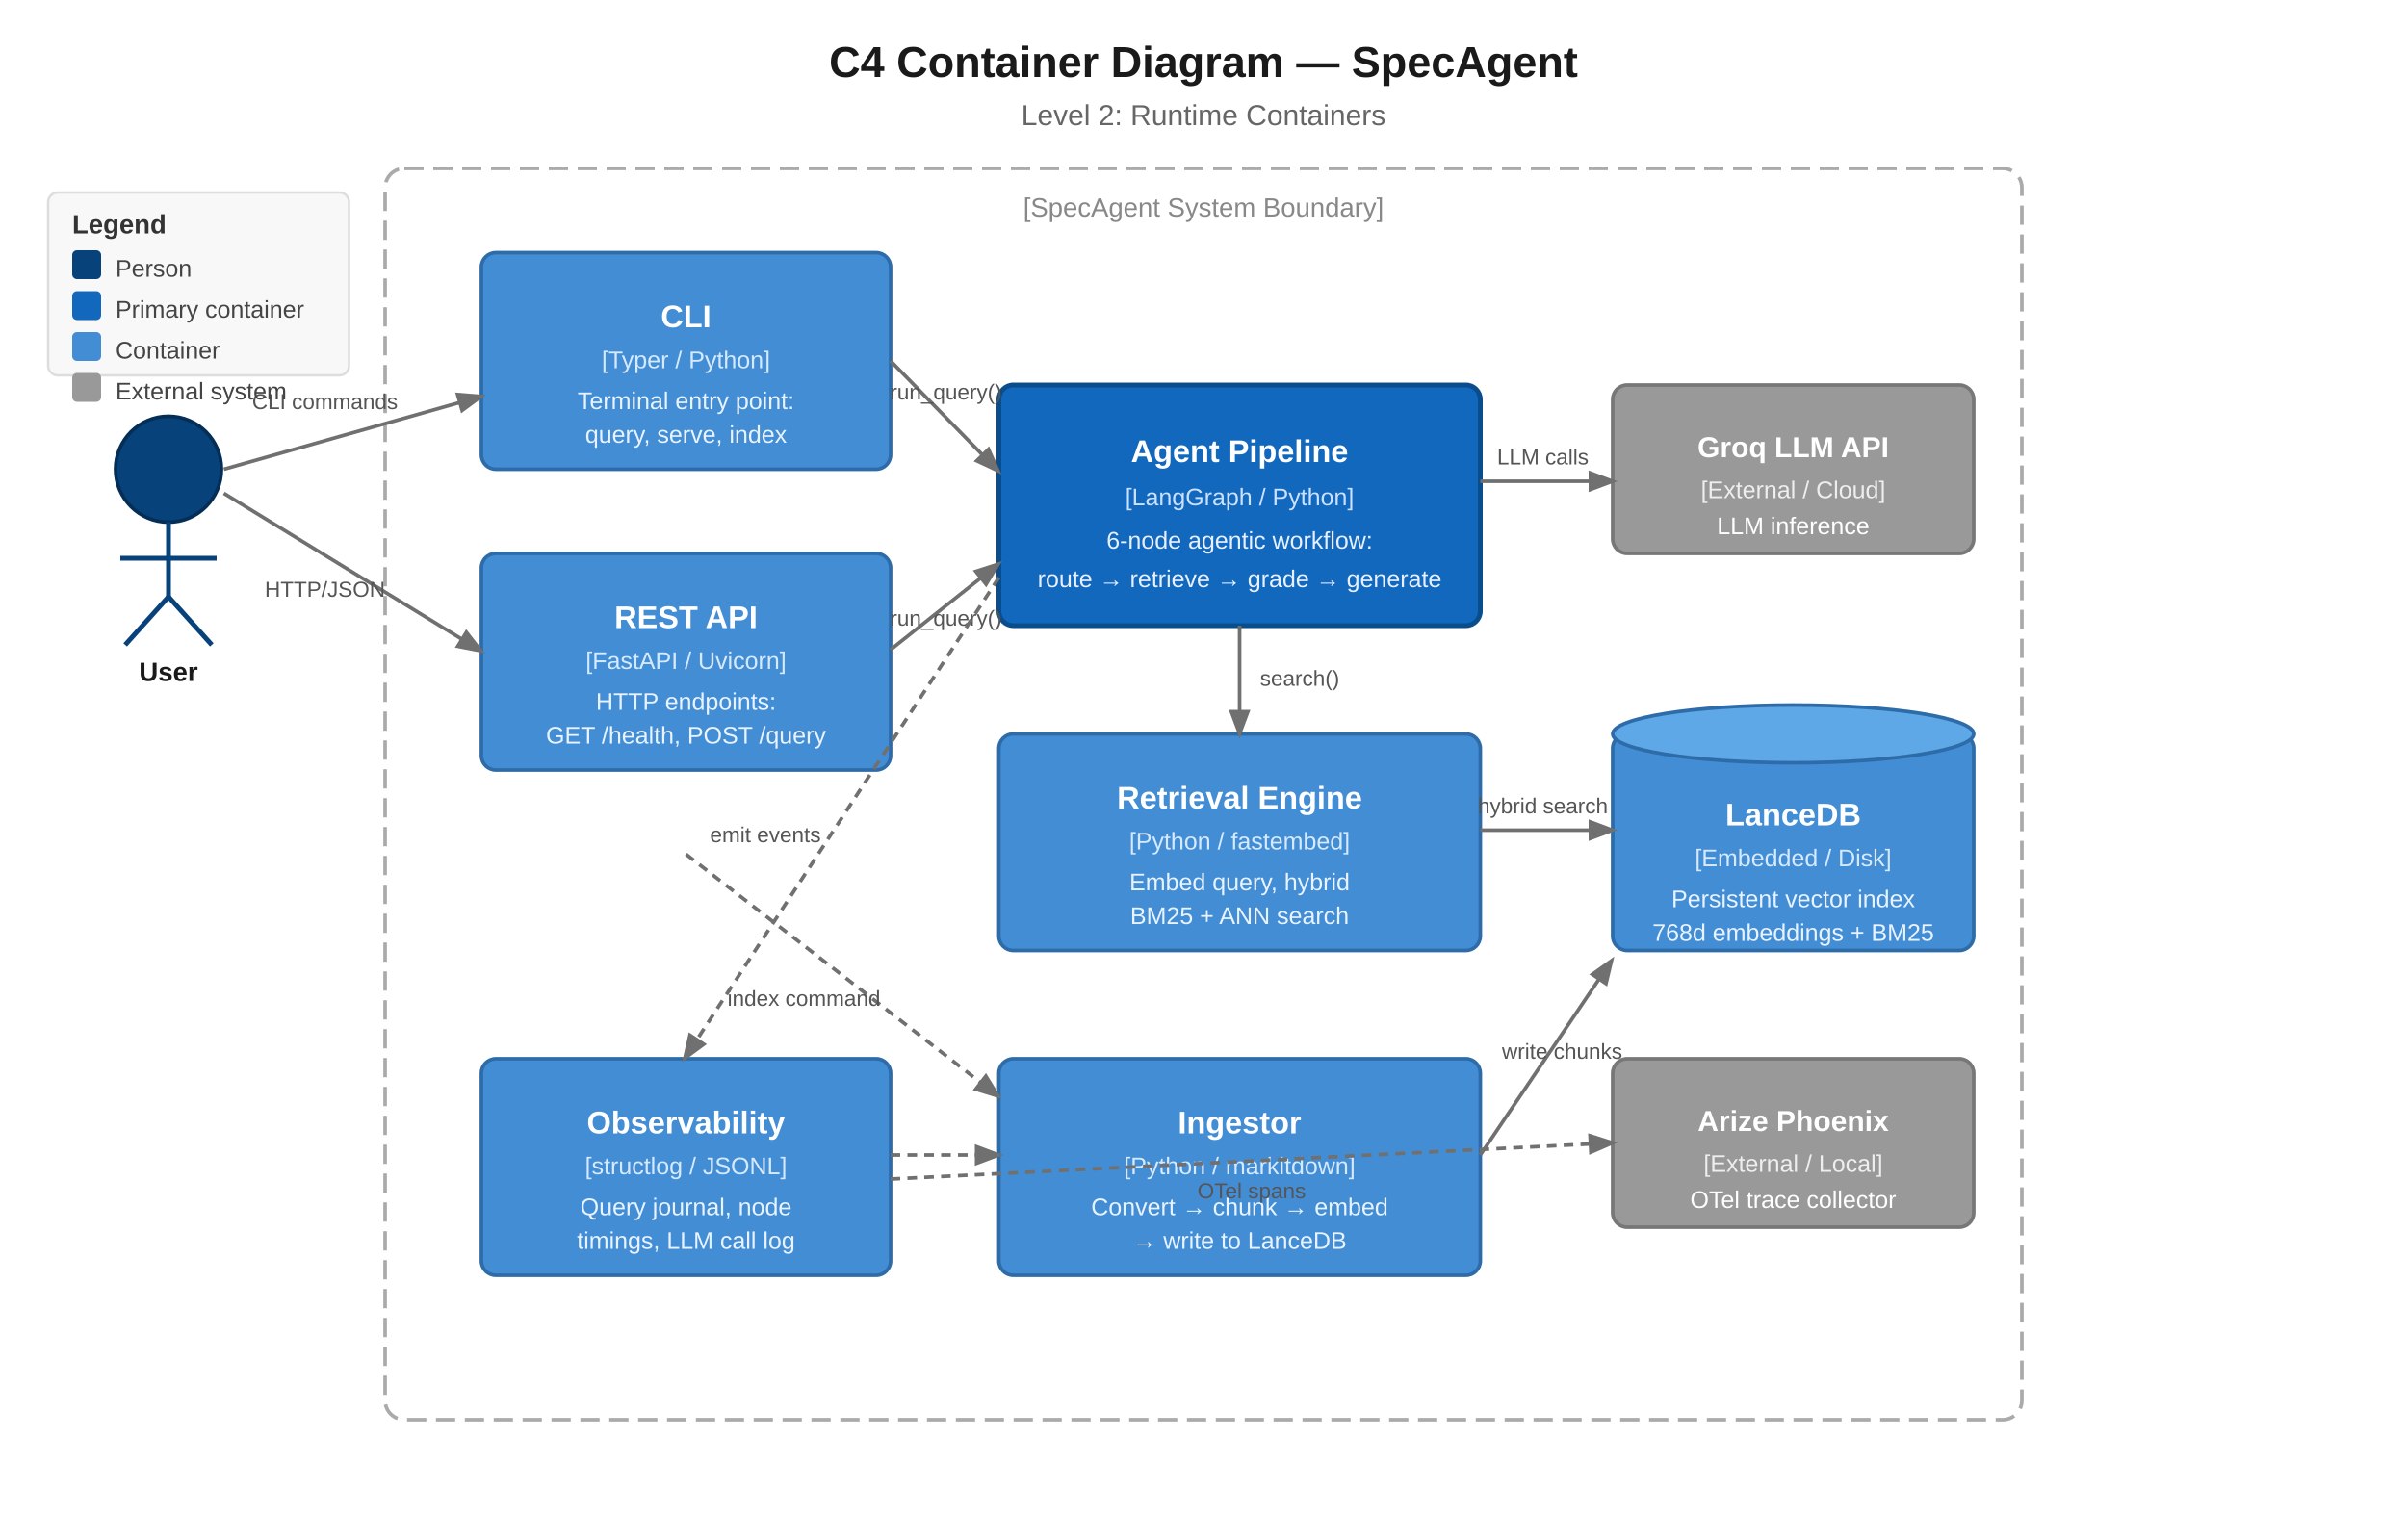
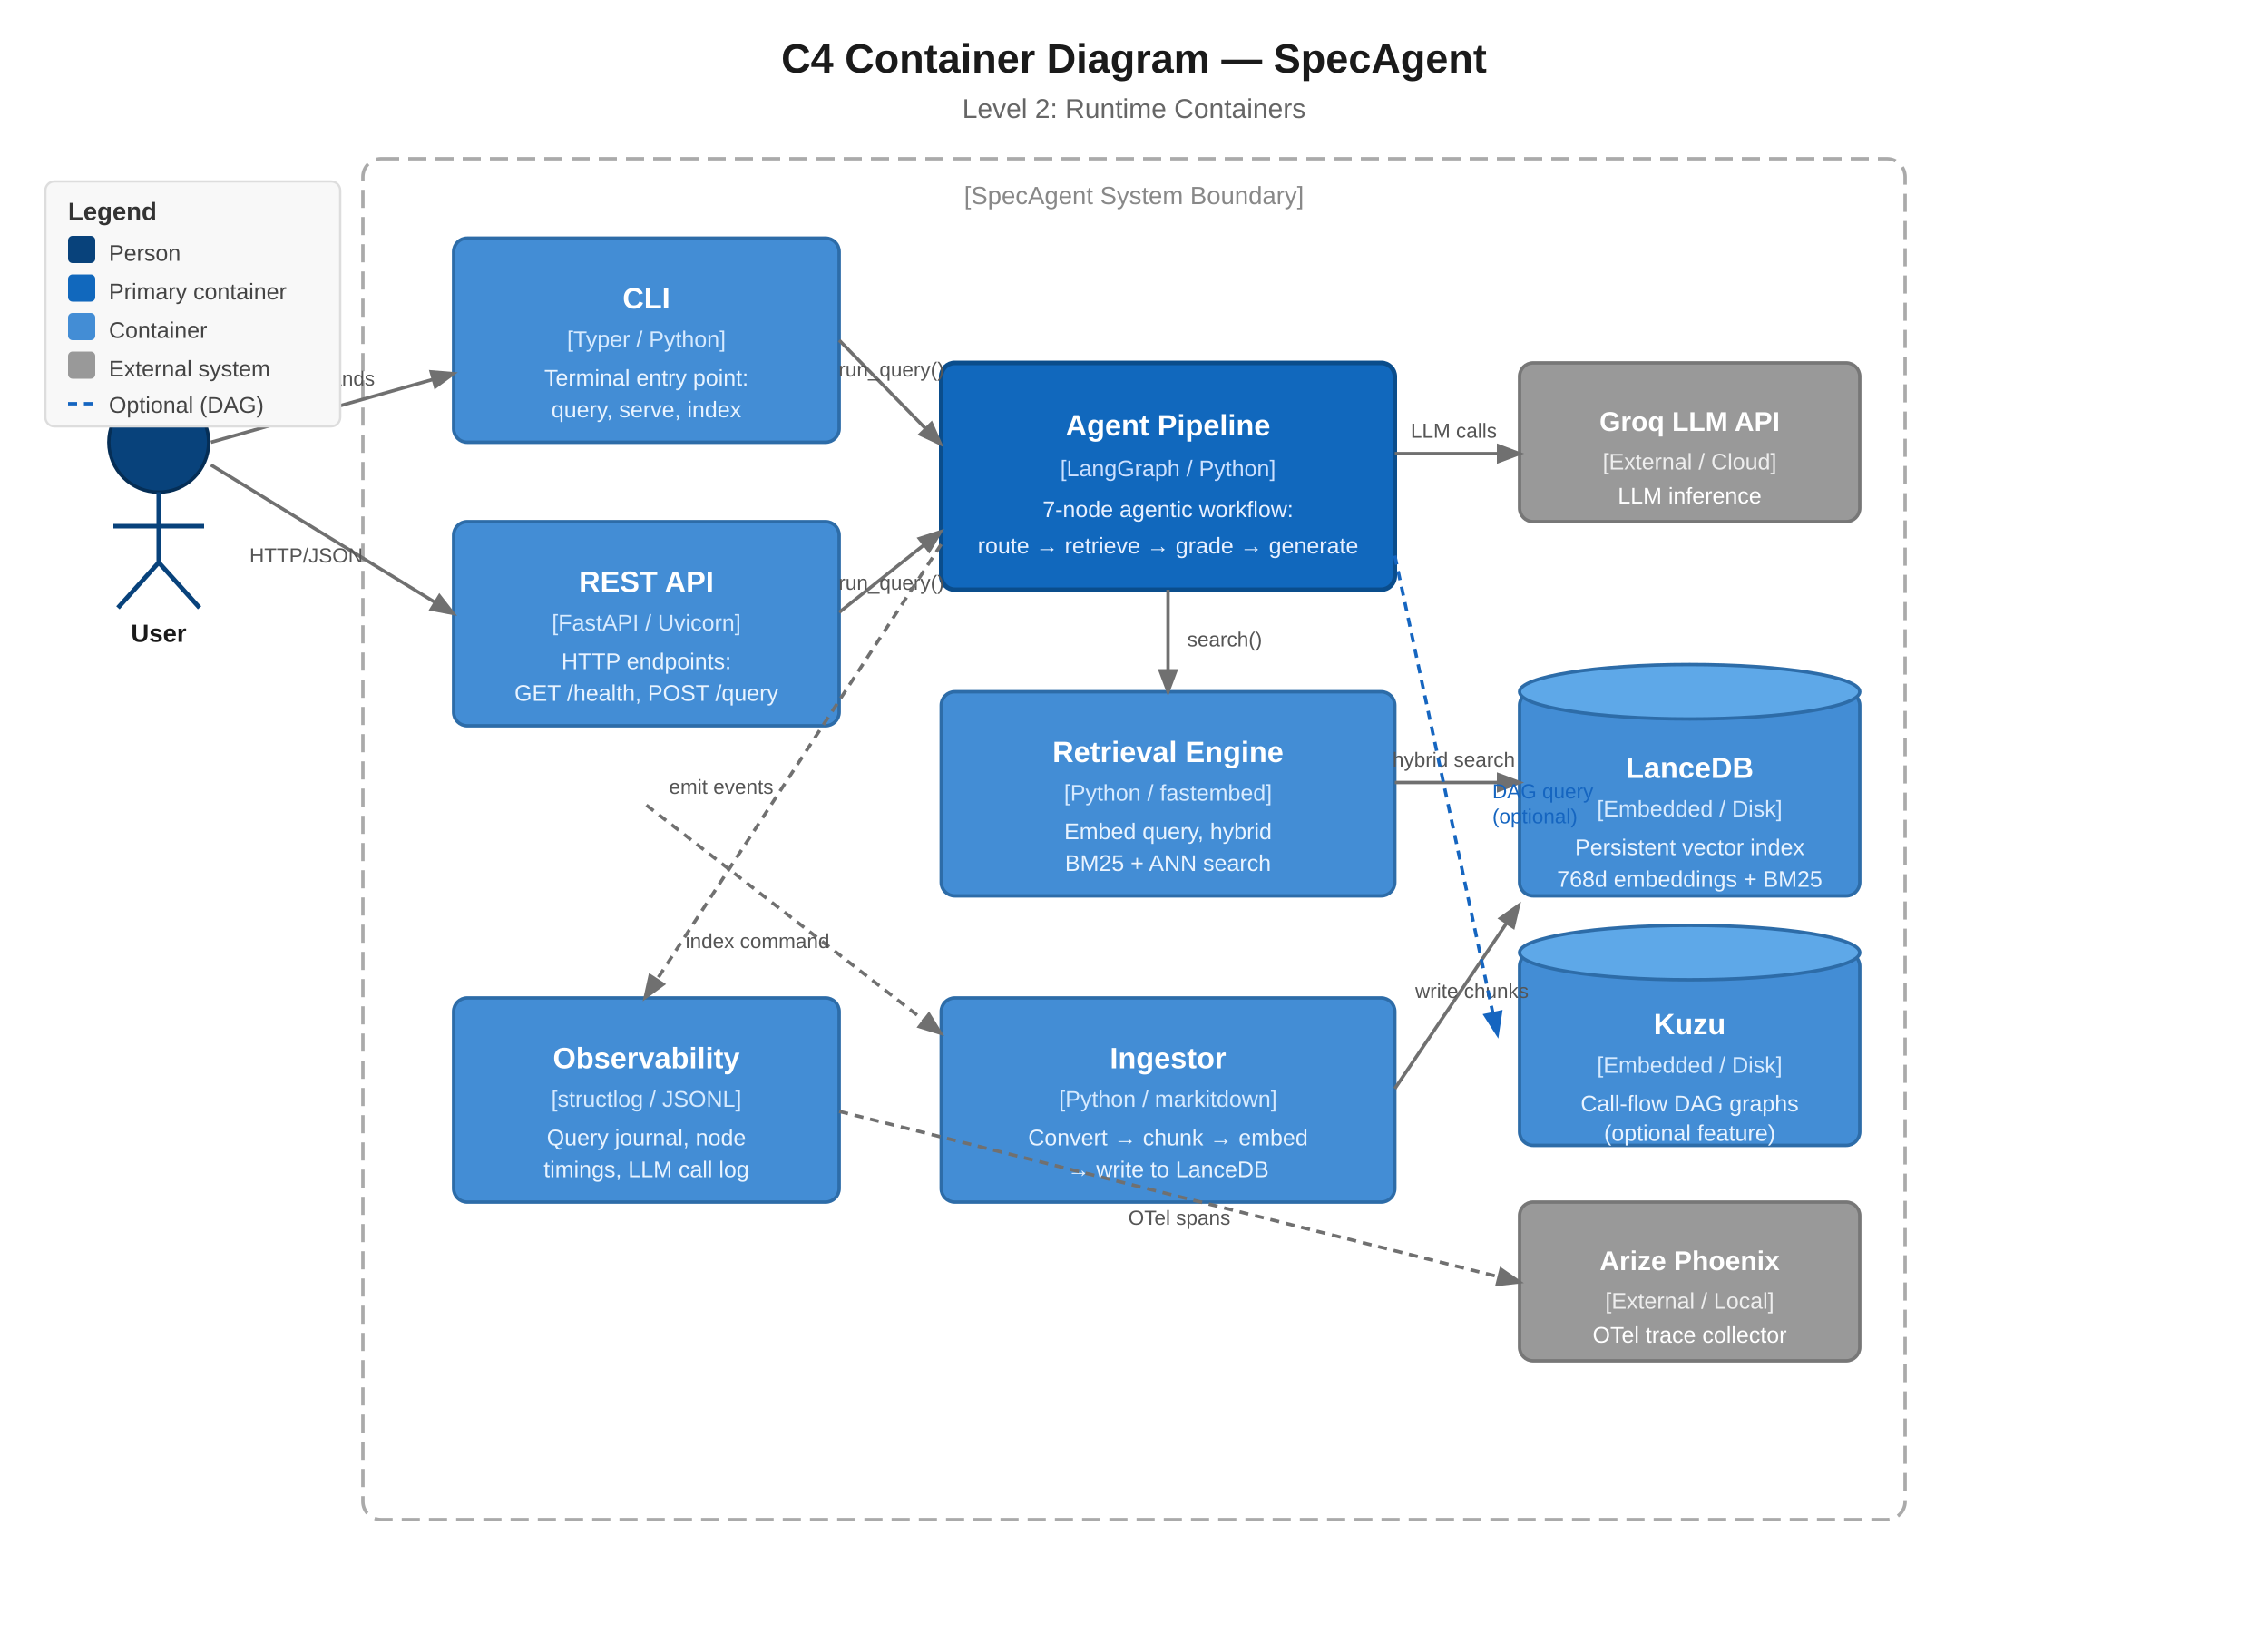
- <svg xmlns="http://www.w3.org/2000/svg" viewBox="0 0 1000 640" width="1000" height="640" font-family="Arial, sans-serif">
-   <rect width="1000" height="640" fill="#ffffff" />
+ <svg xmlns="http://www.w3.org/2000/svg" viewBox="0 0 1000 720" width="1000" height="720" font-family="Arial, sans-serif">
+   <rect width="1000" height="720" fill="#ffffff" />
  <text x="500" y="32" text-anchor="middle" font-size="18" font-weight="bold" fill="#1a1a1a">C4 Container Diagram — SpecAgent</text>
  <text x="500" y="52" text-anchor="middle" font-size="12" fill="#666666">Level 2: Runtime Containers</text>
-   <rect x="160" y="70" width="680" height="520" rx="8" fill="none" stroke="#aaaaaa" stroke-width="1.5" stroke-dasharray="8,4" />
+   <rect x="160" y="70" width="680" height="600" rx="8" fill="none" stroke="#aaaaaa" stroke-width="1.5" stroke-dasharray="8,4" />
  <text x="500" y="90" text-anchor="middle" font-size="11" fill="#888888">[SpecAgent System Boundary]</text>
  <defs>
    <marker id="arr" markerWidth="8" markerHeight="8" refX="6" refY="3" orient="auto">
      <path d="M0,0 L0,6 L8,3 z" fill="#707070" />
+     </marker>
+     <marker id="arr-blue" markerWidth="8" markerHeight="8" refX="6" refY="3" orient="auto">
+       <path d="M0,0 L0,6 L8,3 z" fill="#1565C0" />
    </marker>
  </defs>
  <rect x="200" y="105" width="170" height="90" rx="6" fill="#438DD5" stroke="#2d6ca8" stroke-width="1.5" />
  <text x="285" y="136" text-anchor="middle" font-size="13" font-weight="bold" fill="#ffffff">CLI</text>
  <text x="285" y="153" text-anchor="middle" font-size="10" fill="#d6eaff">[Typer / Python]</text>
  <text x="285" y="170" text-anchor="middle" font-size="10" fill="#e8f3ff">Terminal entry point:</text>
  <text x="285" y="184" text-anchor="middle" font-size="10" fill="#e8f3ff">query, serve, index</text>
  <rect x="200" y="230" width="170" height="90" rx="6" fill="#438DD5" stroke="#2d6ca8" stroke-width="1.5" />
  <text x="285" y="261" text-anchor="middle" font-size="13" font-weight="bold" fill="#ffffff">REST API</text>
  <text x="285" y="278" text-anchor="middle" font-size="10" fill="#d6eaff">[FastAPI / Uvicorn]</text>
  <text x="285" y="295" text-anchor="middle" font-size="10" fill="#e8f3ff">HTTP endpoints:</text>
  <text x="285" y="309" text-anchor="middle" font-size="10" fill="#e8f3ff">GET /health, POST /query</text>
  <rect x="415" y="160" width="200" height="100" rx="6" fill="#1168BD" stroke="#0a4d8c" stroke-width="2" />
  <text x="515" y="192" text-anchor="middle" font-size="13" font-weight="bold" fill="#ffffff">Agent Pipeline</text>
  <text x="515" y="210" text-anchor="middle" font-size="10" fill="#cce0ff">[LangGraph / Python]</text>
-   <text x="515" y="228" text-anchor="middle" font-size="10" fill="#e8f0ff">6-node agentic workflow:</text>
+   <text x="515" y="228" text-anchor="middle" font-size="10" fill="#e8f0ff">7-node agentic workflow:</text>
  <text x="515" y="244" text-anchor="middle" font-size="10" fill="#e8f0ff">route → retrieve → grade → generate</text>
  <rect x="415" y="305" width="200" height="90" rx="6" fill="#438DD5" stroke="#2d6ca8" stroke-width="1.5" />
  <text x="515" y="336" text-anchor="middle" font-size="13" font-weight="bold" fill="#ffffff">Retrieval Engine</text>
  <text x="515" y="353" text-anchor="middle" font-size="10" fill="#d6eaff">[Python / fastembed]</text>
  <text x="515" y="370" text-anchor="middle" font-size="10" fill="#e8f3ff">Embed query, hybrid</text>
  <text x="515" y="384" text-anchor="middle" font-size="10" fill="#e8f3ff">BM25 + ANN search</text>
  <rect x="415" y="440" width="200" height="90" rx="6" fill="#438DD5" stroke="#2d6ca8" stroke-width="1.5" />
  <text x="515" y="471" text-anchor="middle" font-size="13" font-weight="bold" fill="#ffffff">Ingestor</text>
  <text x="515" y="488" text-anchor="middle" font-size="10" fill="#d6eaff">[Python / markitdown]</text>
  <text x="515" y="505" text-anchor="middle" font-size="10" fill="#e8f3ff">Convert → chunk → embed</text>
  <text x="515" y="519" text-anchor="middle" font-size="10" fill="#e8f3ff">→ write to LanceDB</text>
  <rect x="670" y="305" width="150" height="90" rx="6" fill="#438DD5" stroke="#2d6ca8" stroke-width="1.5" />
  <ellipse cx="745" cy="305" rx="75" ry="12" fill="#5ea8e8" stroke="#2d6ca8" stroke-width="1.5" />
  <text x="745" y="343" text-anchor="middle" font-size="13" font-weight="bold" fill="#ffffff">LanceDB</text>
  <text x="745" y="360" text-anchor="middle" font-size="10" fill="#d6eaff">[Embedded / Disk]</text>
  <text x="745" y="377" text-anchor="middle" font-size="10" fill="#e8f3ff">Persistent vector index</text>
  <text x="745" y="391" text-anchor="middle" font-size="10" fill="#e8f3ff">768d embeddings + BM25</text>
+   <rect x="670" y="420" width="150" height="85" rx="6" fill="#438DD5" stroke="#2d6ca8" stroke-width="1.5" />
+   <ellipse cx="745" cy="420" rx="75" ry="12" fill="#5ea8e8" stroke="#2d6ca8" stroke-width="1.5" />
+   <text x="745" y="456" text-anchor="middle" font-size="13" font-weight="bold" fill="#ffffff">Kuzu</text>
+   <text x="745" y="473" text-anchor="middle" font-size="10" fill="#d6eaff">[Embedded / Disk]</text>
+   <text x="745" y="490" text-anchor="middle" font-size="10" fill="#e8f3ff">Call-flow DAG graphs</text>
+   <text x="745" y="503" text-anchor="middle" font-size="10" fill="#e8f3ff">(optional feature)</text>
  <rect x="200" y="440" width="170" height="90" rx="6" fill="#438DD5" stroke="#2d6ca8" stroke-width="1.5" />
  <text x="285" y="471" text-anchor="middle" font-size="13" font-weight="bold" fill="#ffffff">Observability</text>
  <text x="285" y="488" text-anchor="middle" font-size="10" fill="#d6eaff">[structlog / JSONL]</text>
  <text x="285" y="505" text-anchor="middle" font-size="10" fill="#e8f3ff">Query journal, node</text>
  <text x="285" y="519" text-anchor="middle" font-size="10" fill="#e8f3ff">timings, LLM call log</text>
  <ellipse cx="70" cy="195" rx="22" ry="22" fill="#08427B" stroke="#052e56" stroke-width="1.5" />
  <line x1="70" y1="217" x2="70" y2="248" stroke="#08427B" stroke-width="2" />
  <line x1="50" y1="232" x2="90" y2="232" stroke="#08427B" stroke-width="2" />
  <line x1="70" y1="248" x2="52" y2="268" stroke="#08427B" stroke-width="2" />
  <line x1="70" y1="248" x2="88" y2="268" stroke="#08427B" stroke-width="2" />
  <text x="70" y="283" text-anchor="middle" font-size="11" font-weight="bold" fill="#1a1a1a">User</text>
  <rect x="670" y="160" width="150" height="70" rx="6" fill="#999999" stroke="#777777" stroke-width="1.5" />
  <text x="745" y="190" text-anchor="middle" font-size="12" font-weight="bold" fill="#ffffff">Groq LLM API</text>
  <text x="745" y="207" text-anchor="middle" font-size="10" fill="#eeeeee">[External / Cloud]</text>
  <text x="745" y="222" text-anchor="middle" font-size="10" fill="#ffffff">LLM inference</text>
-   <rect x="670" y="440" width="150" height="70" rx="6" fill="#999999" stroke="#777777" stroke-width="1.5" />
-   <text x="745" y="470" text-anchor="middle" font-size="12" font-weight="bold" fill="#ffffff">Arize Phoenix</text>
-   <text x="745" y="487" text-anchor="middle" font-size="10" fill="#eeeeee">[External / Local]</text>
-   <text x="745" y="502" text-anchor="middle" font-size="10" fill="#ffffff">OTel trace collector</text>
+   <rect x="670" y="530" width="150" height="70" rx="6" fill="#999999" stroke="#777777" stroke-width="1.5" />
+   <text x="745" y="560" text-anchor="middle" font-size="12" font-weight="bold" fill="#ffffff">Arize Phoenix</text>
+   <text x="745" y="577" text-anchor="middle" font-size="10" fill="#eeeeee">[External / Local]</text>
+   <text x="745" y="592" text-anchor="middle" font-size="10" fill="#ffffff">OTel trace collector</text>
  <line x1="93" y1="195" x2="199" y2="165" stroke="#707070" stroke-width="1.5" marker-end="url(#arr)" />
  <text x="135" y="170" text-anchor="middle" font-size="9" fill="#555555">CLI commands</text>
  <line x1="93" y1="205" x2="199" y2="270" stroke="#707070" stroke-width="1.5" marker-end="url(#arr)" />
  <text x="135" y="248" text-anchor="middle" font-size="9" fill="#555555">HTTP/JSON</text>
  <line x1="370" y1="150" x2="414" y2="195" stroke="#707070" stroke-width="1.5" marker-end="url(#arr)" />
  <text x="393" y="166" text-anchor="middle" font-size="9" fill="#555555">run_query()</text>
  <line x1="370" y1="270" x2="414" y2="235" stroke="#707070" stroke-width="1.5" marker-end="url(#arr)" />
  <text x="393" y="260" text-anchor="middle" font-size="9" fill="#555555">run_query()</text>
  <line x1="515" y1="260" x2="515" y2="304" stroke="#707070" stroke-width="1.5" marker-end="url(#arr)" />
  <text x="540" y="285" text-anchor="middle" font-size="9" fill="#555555">search()</text>
  <line x1="615" y1="200" x2="669" y2="200" stroke="#707070" stroke-width="1.5" marker-end="url(#arr)" />
  <text x="641" y="193" text-anchor="middle" font-size="9" fill="#555555">LLM calls</text>
  <line x1="615" y1="345" x2="669" y2="345" stroke="#707070" stroke-width="1.5" marker-end="url(#arr)" />
  <text x="641" y="338" text-anchor="middle" font-size="9" fill="#555555">hybrid search</text>
  <line x1="615" y1="480" x2="669" y2="400" stroke="#707070" stroke-width="1.5" marker-end="url(#arr)" />
  <text x="649" y="440" text-anchor="middle" font-size="9" fill="#555555">write chunks</text>
+   <line x1="615" y1="245" x2="660" y2="455" stroke="#1565C0" stroke-width="1.5" stroke-dasharray="4,3" marker-end="url(#arr-blue)" />
+   <text x="658" y="352" text-anchor="start" font-size="9" fill="#1565C0">DAG query</text>
+   <text x="658" y="363" text-anchor="start" font-size="9" fill="#1565C0">(optional)</text>
  <line x1="285" y1="355" x2="414" y2="455" stroke="#707070" stroke-width="1.5" stroke-dasharray="4,3" marker-end="url(#arr)" />
  <text x="334" y="418" text-anchor="middle" font-size="9" fill="#555555">index command</text>
-   <line x1="370" y1="480" x2="414" y2="480" stroke="#707070" stroke-width="1.5" stroke-dasharray="4,3" marker-end="url(#arr)" />
  <line x1="415" y1="240" x2="285" y2="439" stroke="#707070" stroke-width="1.5" stroke-dasharray="4,3" marker-end="url(#arr)" />
  <text x="318" y="350" text-anchor="middle" font-size="9" fill="#555555">emit events</text>
-   <line x1="370" y1="490" x2="669" y2="475" stroke="#707070" stroke-width="1.5" stroke-dasharray="4,3" marker-end="url(#arr)" />
-   <text x="520" y="498" text-anchor="middle" font-size="9" fill="#555555">OTel spans</text>
-   <rect x="20" y="80" width="125" height="76" rx="4" fill="#f8f8f8" stroke="#dddddd" stroke-width="1" />
+   <line x1="370" y1="490" x2="669" y2="565" stroke="#707070" stroke-width="1.5" stroke-dasharray="4,3" marker-end="url(#arr)" />
+   <text x="520" y="540" text-anchor="middle" font-size="9" fill="#555555">OTel spans</text>
+   <rect x="20" y="80" width="130" height="108" rx="4" fill="#f8f8f8" stroke="#dddddd" stroke-width="1" />
  <text x="30" y="97" font-size="11" font-weight="bold" fill="#333333">Legend</text>
  <rect x="30" y="104" width="12" height="12" rx="2" fill="#08427B" />
  <text x="48" y="115" font-size="10" fill="#444444">Person</text>
  <rect x="30" y="121" width="12" height="12" rx="2" fill="#1168BD" />
  <text x="48" y="132" font-size="10" fill="#444444">Primary container</text>
  <rect x="30" y="138" width="12" height="12" rx="2" fill="#438DD5" />
  <text x="48" y="149" font-size="10" fill="#444444">Container</text>
-   <rect x="30" y="141" width="0" height="0" />
  <rect x="30" y="155" width="12" height="12" rx="2" fill="#999999" />
  <text x="48" y="166" font-size="10" fill="#444444">External system</text>
+   <line x1="30" y1="178" x2="42" y2="178" stroke="#1565C0" stroke-width="1.5" stroke-dasharray="4,3" />
+   <text x="48" y="182" font-size="10" fill="#444444">Optional (DAG)</text>
</svg>
